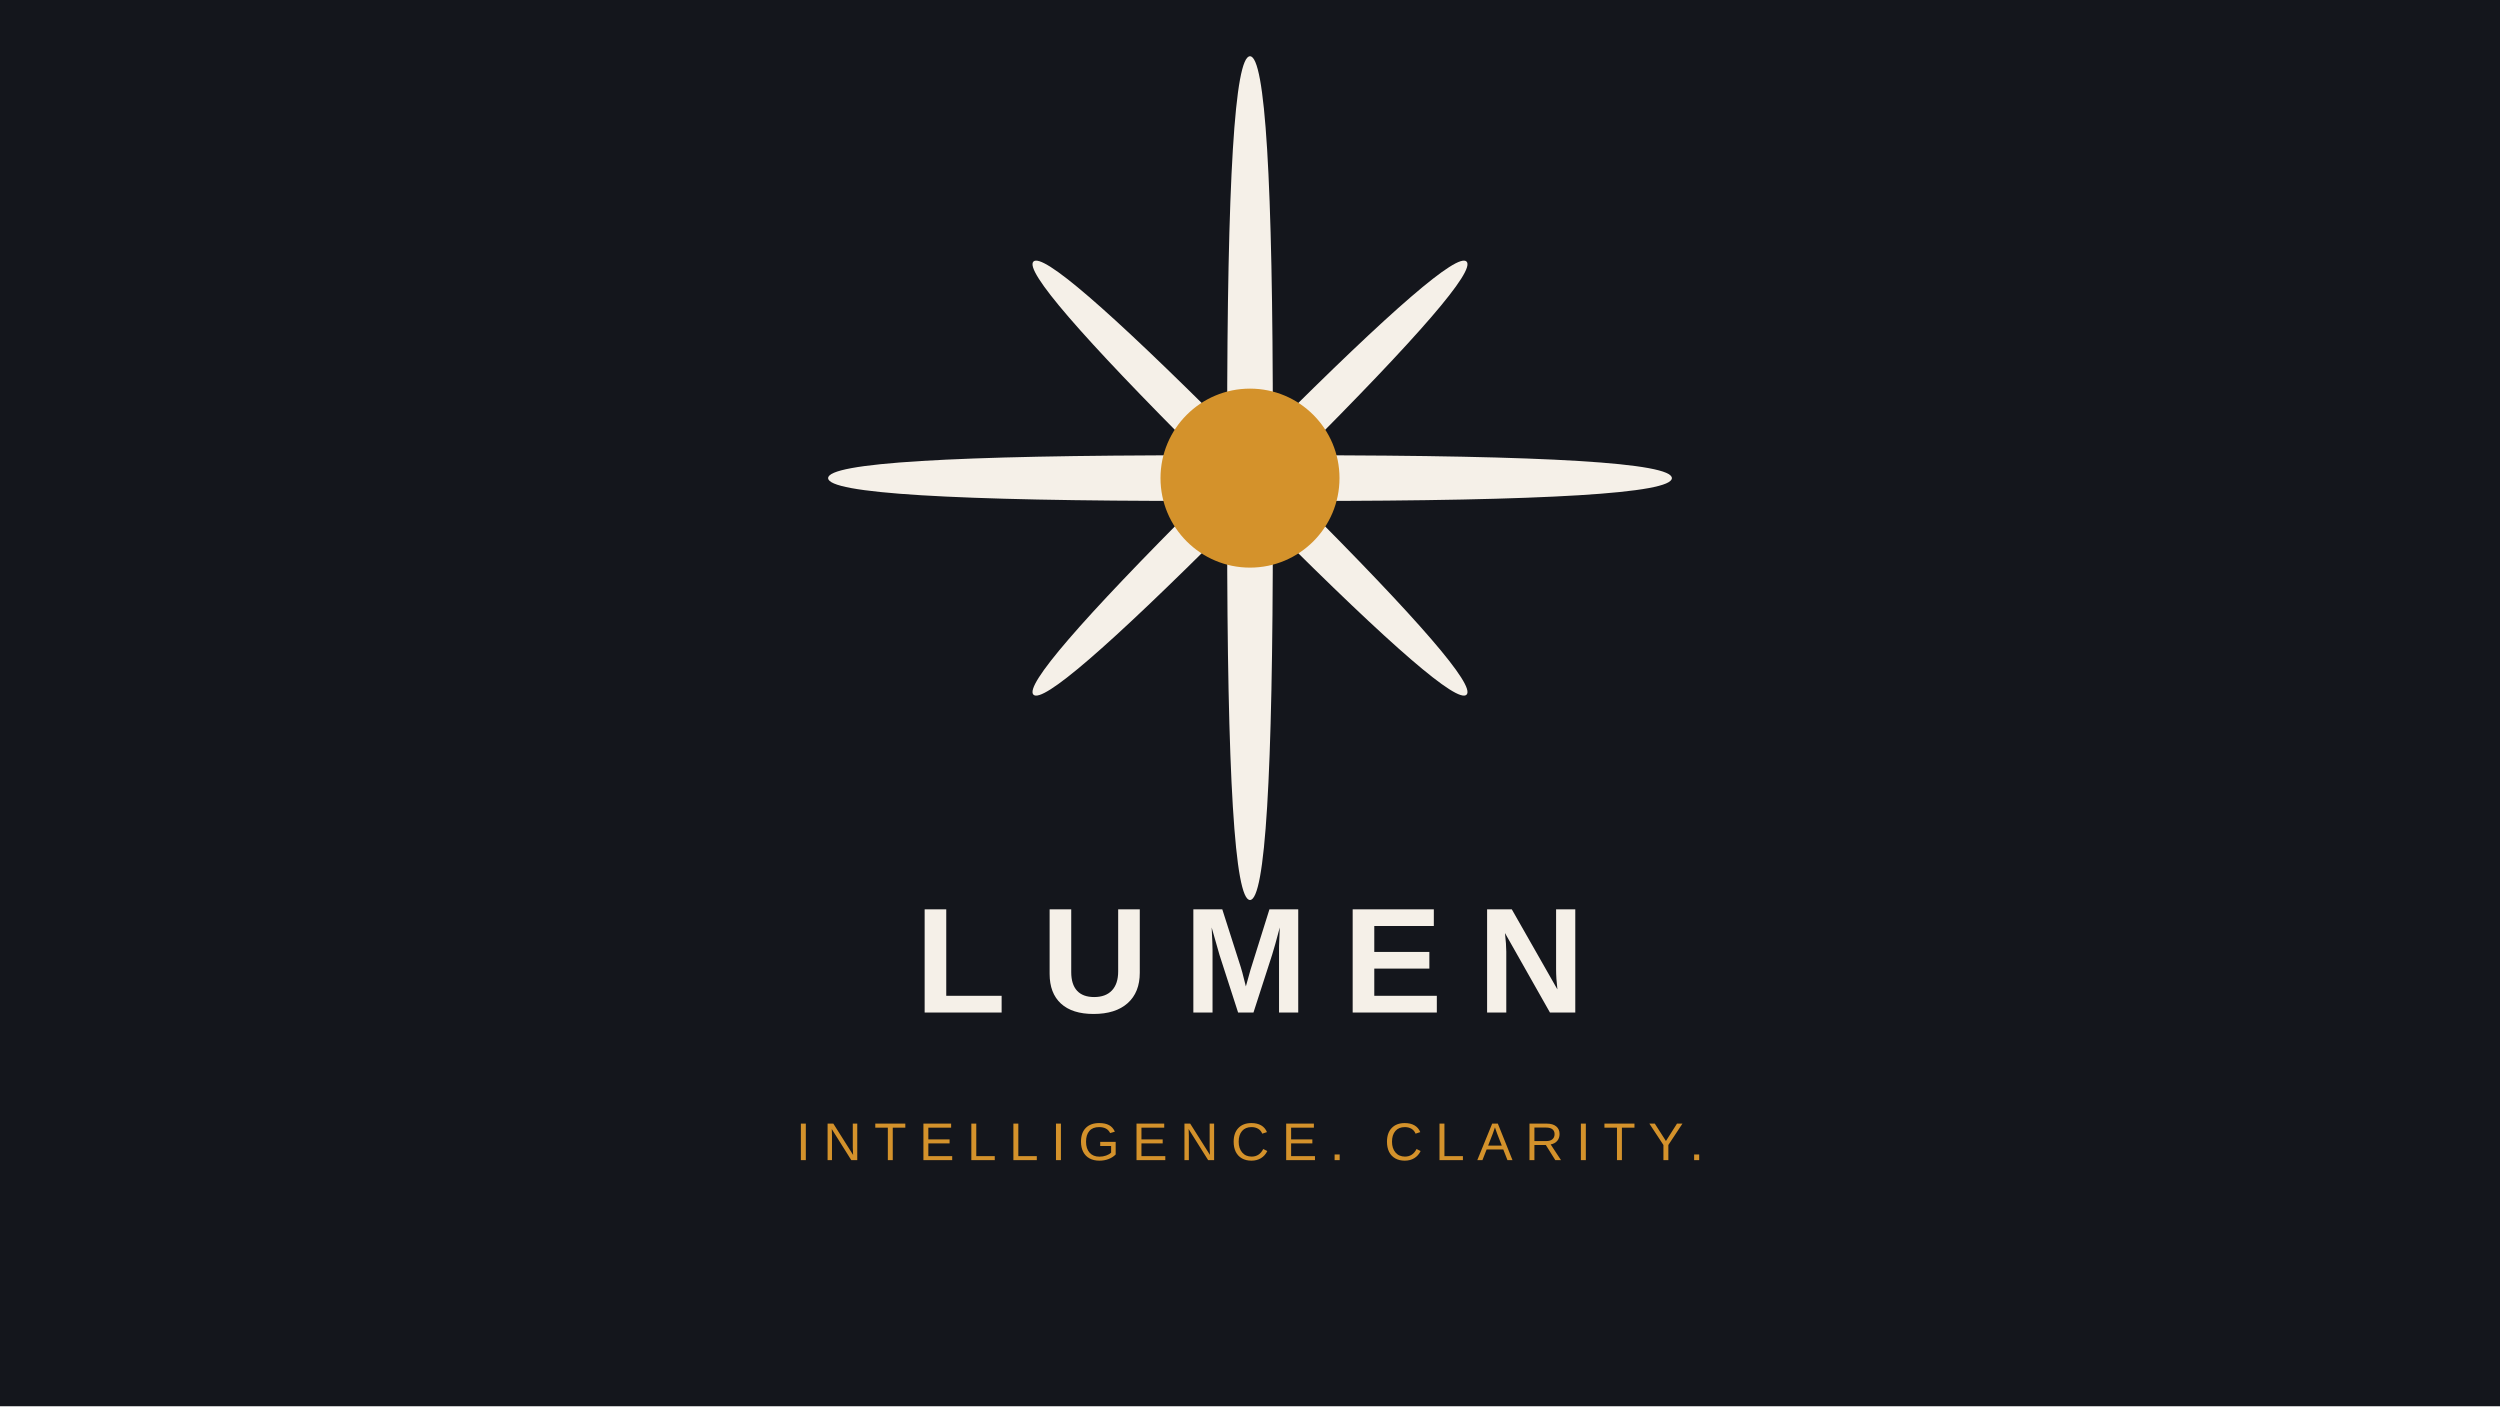
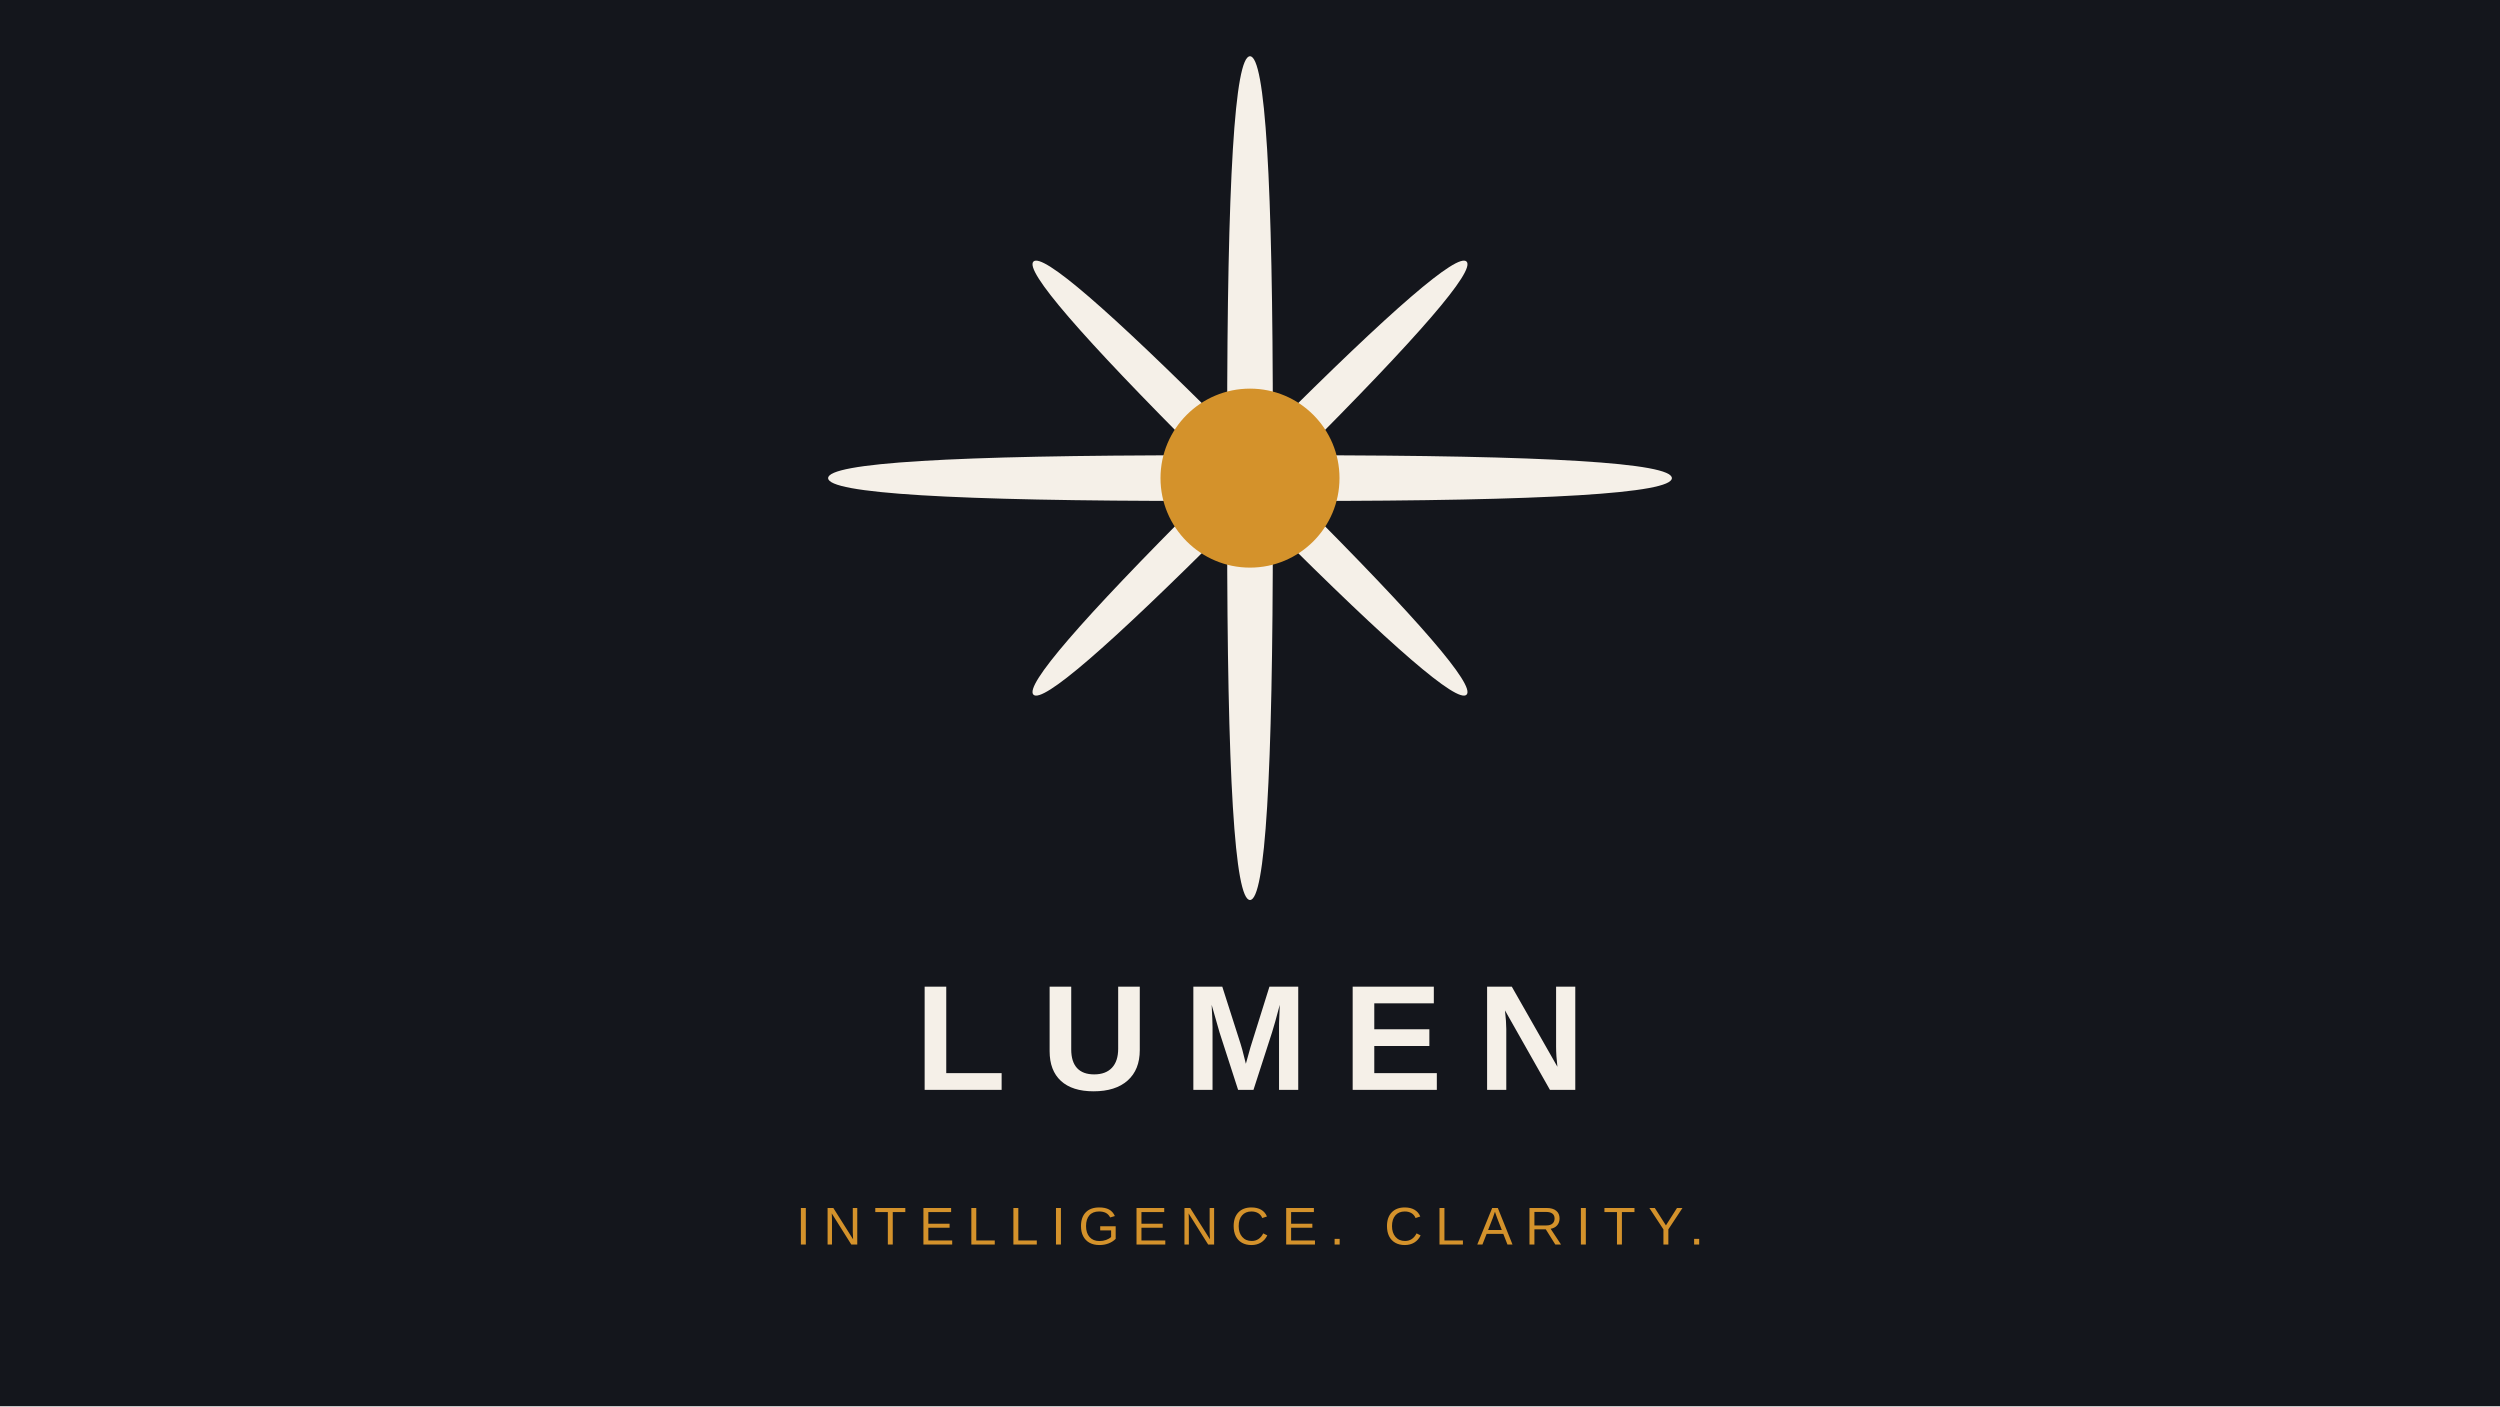
<svg xmlns="http://www.w3.org/2000/svg" viewBox="0 0 1600 900" width="1600" height="900" role="img" aria-label="Lumen - Intelligence. Clarity.">
  <rect width="1600" height="900" fill="#14161C" />
  <path d="M 800.00 36.00 Q 814.62 36.00 814.62 274.50 L 785.38 274.50 Q 785.38 36.00 800.00 36.00 Z" transform="rotate(0 800.0 306.0)" fill="#F5F0E8" />
  <path d="M 800.00 36.00 Q 814.62 36.00 814.62 274.50 L 785.38 274.50 Q 785.38 36.00 800.00 36.00 Z" transform="rotate(90 800.0 306.0)" fill="#F5F0E8" />
  <path d="M 800.00 36.00 Q 814.62 36.00 814.62 274.50 L 785.38 274.50 Q 785.38 36.00 800.00 36.00 Z" transform="rotate(180 800.0 306.0)" fill="#F5F0E8" />
  <path d="M 800.00 36.00 Q 814.62 36.00 814.62 274.50 L 785.38 274.50 Q 785.38 36.00 800.00 36.00 Z" transform="rotate(270 800.0 306.0)" fill="#F5F0E8" />
  <path d="M 800.00 109.99 Q 812.23 109.99 812.23 274.50 L 787.77 274.50 Q 787.77 109.99 800.00 109.99 Z" transform="rotate(45 800.0 306.0)" fill="#F5F0E8" />
  <path d="M 800.00 109.99 Q 812.23 109.99 812.23 274.50 L 787.77 274.50 Q 787.77 109.99 800.00 109.99 Z" transform="rotate(135 800.0 306.0)" fill="#F5F0E8" />
  <path d="M 800.00 109.99 Q 812.23 109.99 812.23 274.50 L 787.77 274.50 Q 787.77 109.99 800.00 109.99 Z" transform="rotate(225 800.0 306.0)" fill="#F5F0E8" />
  <path d="M 800.00 109.99 Q 812.23 109.99 812.23 274.50 L 787.77 274.50 Q 787.77 109.99 800.00 109.99 Z" transform="rotate(315 800.0 306.0)" fill="#F5F0E8" />
  <circle cx="800.0" cy="306.0" r="57.28" fill="#D4922B" />
-   <text x="800.0" y="648.0" text-anchor="middle" font-family="Arial, Helvetica, sans-serif" font-weight="700" font-size="96" letter-spacing="22" fill="#F5F0E8">LUMEN</text>
-   <text x="800.0" y="742.5" text-anchor="middle" font-family="Arial, Helvetica, sans-serif" font-weight="400" font-size="34" letter-spacing="8" fill="#D4922B">INTELLIGENCE. CLARITY.</text>
+   <text x="800.0" y="697.5" text-anchor="middle" font-family="Arial, Helvetica, sans-serif" font-weight="700" font-size="96" letter-spacing="22" fill="#F5F0E8">LUMEN</text>
+   <text x="800.0" y="796.5" text-anchor="middle" font-family="Arial, Helvetica, sans-serif" font-weight="400" font-size="34" letter-spacing="8" fill="#D4922B">INTELLIGENCE. CLARITY.</text>
</svg>
